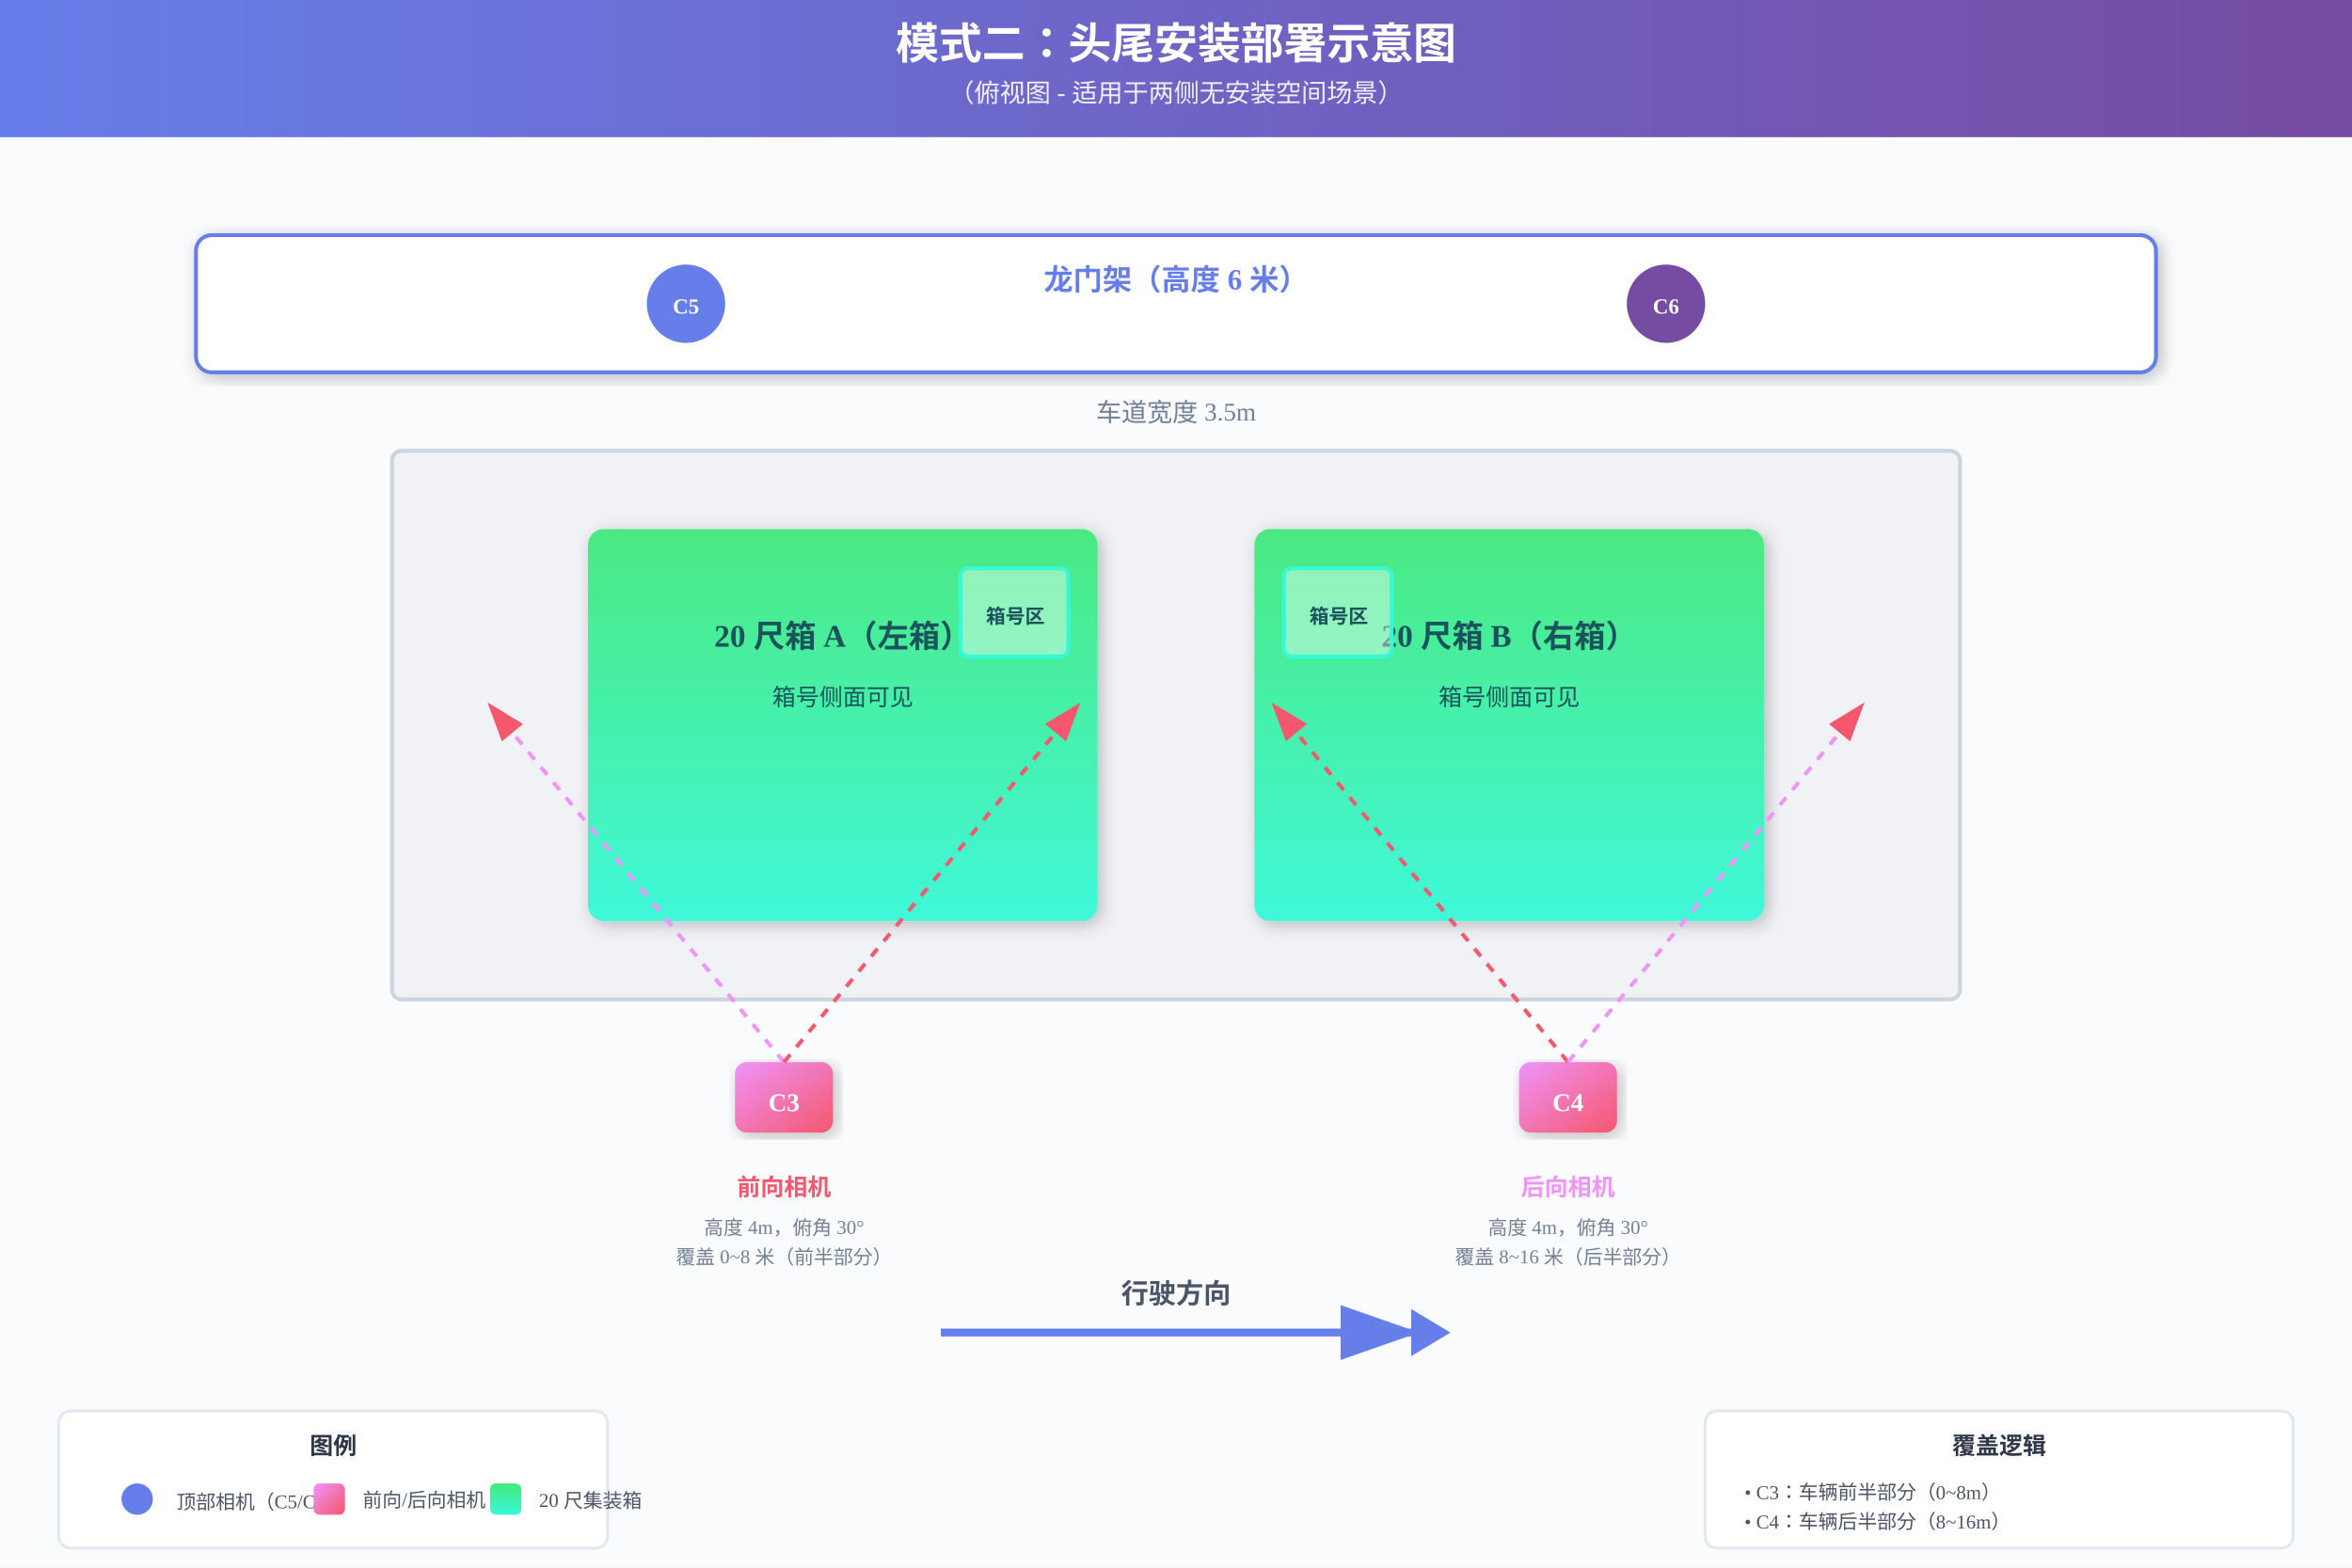
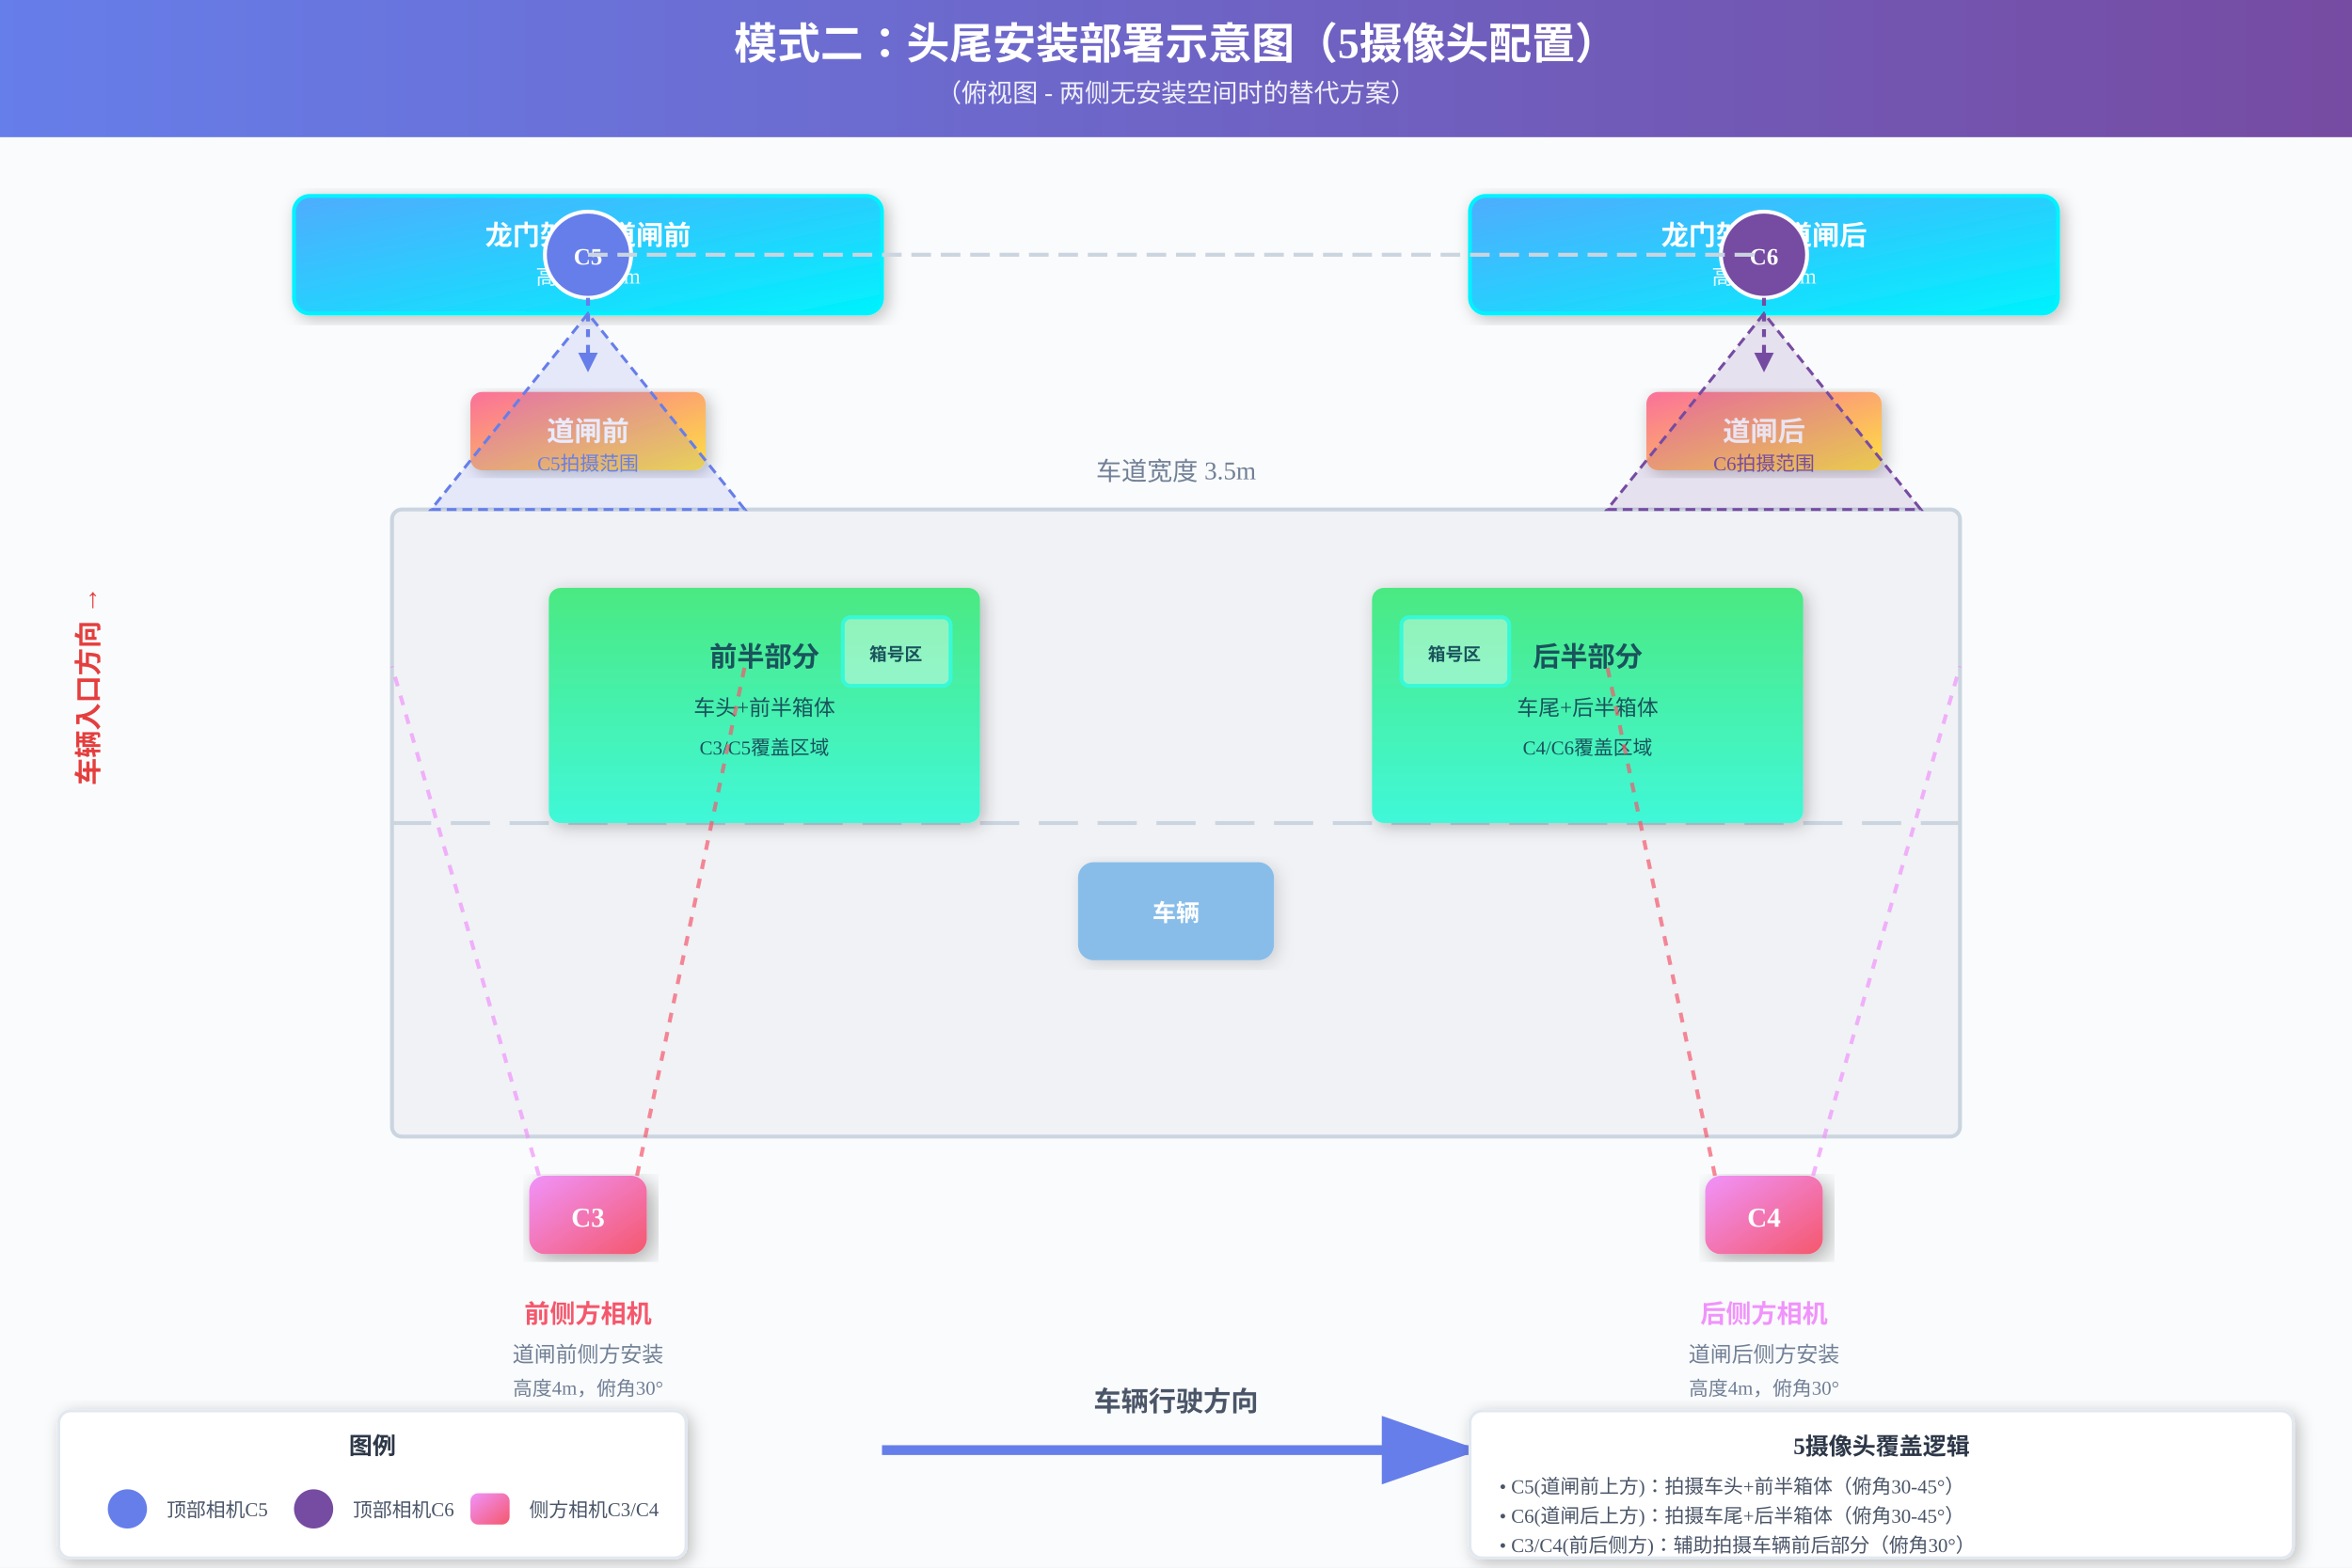
<svg xmlns="http://www.w3.org/2000/svg" width="1200" height="800">
  <defs>
    <linearGradient id="headerGrad" x1="0%" y1="0%" x2="100%" y2="0%">
      <stop offset="0%" style="stop-color:#667eea;stop-opacity:1" />
      <stop offset="100%" style="stop-color:#764ba2;stop-opacity:1" />
    </linearGradient>
    <linearGradient id="processGrad" x1="0%" y1="0%" x2="100%" y2="100%">
      <stop offset="0%" style="stop-color:#f093fb;stop-opacity:1" />
      <stop offset="100%" style="stop-color:#f5576c;stop-opacity:1" />
    </linearGradient>
-     <linearGradient id="decisionGrad" x1="0%" y1="0%" x2="100%" y2="0%">
+     <linearGradient id="topCameraGrad" x1="0%" y1="0%" x2="100%" y2="100%">
      <stop offset="0%" style="stop-color:#4facfe;stop-opacity:1" />
      <stop offset="100%" style="stop-color:#00f2fe;stop-opacity:1" />
    </linearGradient>
    <linearGradient id="dualBoxGrad" x1="0%" y1="0%" x2="0%" y2="100%">
      <stop offset="0%" style="stop-color:#43e97b;stop-opacity:1" />
      <stop offset="100%" style="stop-color:#38f9d7;stop-opacity:1" />
    </linearGradient>
-     <linearGradient id="singleBoxGrad" x1="0%" y1="0%" x2="0%" y2="100%">
+     <linearGradient id="gateGrad" x1="0%" y1="0%" x2="100%" y2="100%">
      <stop offset="0%" style="stop-color:#fa709a;stop-opacity:1" />
      <stop offset="100%" style="stop-color:#fee140;stop-opacity:1" />
    </linearGradient>
    <filter id="shadow">
      <feDropShadow dx="2" dy="2" stdDeviation="4" flood-opacity="0.25" />
+     </filter>
+     <filter id="strongShadow">
+       <feDropShadow dx="3" dy="3" stdDeviation="6" flood-opacity="0.35" />
    </filter>
    <marker id="arrowBlue" markerWidth="10" markerHeight="7" refX="9" refY="3.5" orient="auto">
      <polygon points="0 0, 10 3.5, 0 7" fill="#667eea" />
    </marker>
    <marker id="arrowPink" markerWidth="10" markerHeight="7" refX="9" refY="3.5" orient="auto">
      <polygon points="0 0, 10 3.5, 0 7" fill="#f5576c" />
    </marker>
+     <marker id="arrowCyan" markerWidth="10" markerHeight="7" refX="9" refY="3.5" orient="auto">
+       <polygon points="0 0, 10 3.5, 0 7" fill="#00f2fe" />
+     </marker>
  </defs>
  <rect width="1200" height="800" fill="#fafbfc" />
  <g transform="translate(0, 0)">
    <rect width="1200" height="70" fill="url(#headerGrad)" />
    <text x="600" y="30" text-anchor="middle" font-size="22" fill="white" font-weight="bold">
-       模式二：头尾安装部署示意图
+       模式二：头尾安装部署示意图（5摄像头配置）
    </text>
    <text x="600" y="52" text-anchor="middle" font-size="13" fill="rgba(255,255,255,0.9)">
-       （俯视图 - 适用于两侧无安装空间场景）
+       （俯视图 - 两侧无安装空间时的替代方案）
    </text>
  </g>
-   <g transform="translate(100, 120)">
-     <rect x="0" y="0" width="1000" height="70" rx="8" fill="white" stroke="#667eea" stroke-width="2" filter="url(#shadow)" />
-     <text x="500" y="28" text-anchor="middle" font-size="15" fill="#667eea" font-weight="bold">龙门架（高度 6 米）</text>
-     <g transform="translate(250, 35)">
-       <circle cx="0" cy="0" r="20" fill="#667eea" />
-       <text x="0" y="5" text-anchor="middle" font-size="11" fill="white" font-weight="bold">C5</text>
-     </g>
-     <g transform="translate(750, 35)">
-       <circle cx="0" cy="0" r="20" fill="#764ba2" />
-       <text x="0" y="5" text-anchor="middle" font-size="11" fill="white" font-weight="bold">C6</text>
+   <g transform="translate(50, 350)">
+     <text x="0" y="0" text-anchor="middle" font-size="14" fill="#e53e3e" font-weight="bold" transform="rotate(-90)">车辆入口方向 →</text>
+   </g>
+   <g transform="translate(150, 100)">
+     <rect x="0" y="0" width="300" height="60" rx="8" fill="url(#topCameraGrad)" stroke="#00f2fe" stroke-width="2" filter="url(#shadow)" />
+     <text x="150" y="25" text-anchor="middle" font-size="14" fill="white" font-weight="bold">龙门架A - 道闸前</text>
+     <text x="150" y="45" text-anchor="middle" font-size="11" fill="rgba(255,255,255,0.9)">高度 8-10m</text>
+     <g transform="translate(150, 30)">
+       <circle cx="0" cy="0" r="22" fill="#667eea" stroke="white" stroke-width="2" />
+       <text x="0" y="5" text-anchor="middle" font-size="12" fill="white" font-weight="bold">C5</text>
+       <path d="M 0,22 L 0,50" stroke="#667eea" stroke-width="2" stroke-dasharray="4,4" />
+       <polygon points="-5,50 0,60 5,50" fill="#667eea" />
    </g>
  </g>
-   <g transform="translate(200, 230)">
-     <rect x="0" y="0" width="800" height="280" fill="#f0f2f5" stroke="#cbd5e0" stroke-width="2" rx="5" />
-     <text x="400" y="-15" text-anchor="middle" font-size="13" fill="#718096">车道宽度 3.5m</text>
-     <g transform="translate(100, 40)">
-       <rect x="0" y="0" width="260" height="200" rx="8" fill="url(#dualBoxGrad)" filter="url(#shadow)" opacity="0.95" />
-       <text x="130" y="60" text-anchor="middle" font-size="16" fill="#1a535c" font-weight="bold">20 尺箱 A（左箱）</text>
-       <text x="130" y="90" text-anchor="middle" font-size="12" fill="#1a535c">箱号侧面可见</text>
-       <rect x="190" y="20" width="55" height="45" rx="4" fill="rgba(255,255,255,0.4)" stroke="#38f9d7" stroke-width="2" />
-       <text x="218" y="48" text-anchor="middle" font-size="10" fill="#1a535c" font-weight="bold">箱号区</text>
-     </g>
-     <g transform="translate(440, 40)">
-       <rect x="0" y="0" width="260" height="200" rx="8" fill="url(#dualBoxGrad)" filter="url(#shadow)" opacity="0.95" />
-       <text x="130" y="60" text-anchor="middle" font-size="16" fill="#1a535c" font-weight="bold">20 尺箱 B（右箱）</text>
-       <text x="130" y="90" text-anchor="middle" font-size="12" fill="#1a535c">箱号侧面可见</text>
-       <rect x="15" y="20" width="55" height="45" rx="4" fill="rgba(255,255,255,0.4)" stroke="#38f9d7" stroke-width="2" />
-       <text x="43" y="48" text-anchor="middle" font-size="10" fill="#1a535c" font-weight="bold">箱号区</text>
+   <g transform="translate(750, 100)">
+     <rect x="0" y="0" width="300" height="60" rx="8" fill="url(#topCameraGrad)" stroke="#00f2fe" stroke-width="2" filter="url(#shadow)" />
+     <text x="150" y="25" text-anchor="middle" font-size="14" fill="white" font-weight="bold">龙门架B - 道闸后</text>
+     <text x="150" y="45" text-anchor="middle" font-size="11" fill="rgba(255,255,255,0.9)">高度 8-10m</text>
+     <g transform="translate(150, 30)">
+       <circle cx="0" cy="0" r="22" fill="#764ba2" stroke="white" stroke-width="2" />
+       <text x="0" y="5" text-anchor="middle" font-size="12" fill="white" font-weight="bold">C6</text>
+       <path d="M 0,22 L 0,50" stroke="#764ba2" stroke-width="2" stroke-dasharray="4,4" />
+       <polygon points="-5,50 0,60 5,50" fill="#764ba2" />
    </g>
  </g>
-   <g transform="translate(400, 560)">
-     <rect x="-25" y="-18" width="50" height="36" rx="6" fill="url(#processGrad)" filter="url(#shadow)" />
-     <text x="0" y="7" text-anchor="middle" font-size="13" fill="white" font-weight="bold">C3</text>
-     <text x="0" y="50" text-anchor="middle" font-size="12" fill="#f5576c" font-weight="bold">前向相机</text>
-     <text x="0" y="70" text-anchor="middle" font-size="10" fill="#718096">高度 4m，俯角 30°</text>
-     <text x="0" y="85" text-anchor="middle" font-size="10" fill="#718096">覆盖 0~8 米（前半部分）</text>
-     <path d="M 0,-18 L -150,-200" stroke="#f093fb" stroke-width="2" stroke-dasharray="5,5" marker-end="url(#arrowPink)" />
-     <path d="M 0,-18 L 150,-200" stroke="#f5576c" stroke-width="2" stroke-dasharray="5,5" marker-end="url(#arrowPink)" />
+   <line x1="300" y1="130" x2="900" y2="130" stroke="#cbd5e0" stroke-width="2" stroke-dasharray="10,5" />
+   <g transform="translate(300, 200)">
+     <rect x="-60" y="0" width="120" height="40" rx="6" fill="url(#gateGrad)" filter="url(#shadow)" />
+     <text x="0" y="25" text-anchor="middle" font-size="14" fill="white" font-weight="bold">道闸前</text>
  </g>
-   <g transform="translate(800, 560)">
-     <rect x="-25" y="-18" width="50" height="36" rx="6" fill="url(#processGrad)" filter="url(#shadow)" />
-     <text x="0" y="7" text-anchor="middle" font-size="13" fill="white" font-weight="bold">C4</text>
-     <text x="0" y="50" text-anchor="middle" font-size="12" fill="#f093fb" font-weight="bold">后向相机</text>
-     <text x="0" y="70" text-anchor="middle" font-size="10" fill="#718096">高度 4m，俯角 30°</text>
-     <text x="0" y="85" text-anchor="middle" font-size="10" fill="#718096">覆盖 8~16 米（后半部分）</text>
-     <path d="M 0,-18 L -150,-200" stroke="#f5576c" stroke-width="2" stroke-dasharray="5,5" marker-end="url(#arrowPink)" />
-     <path d="M 0,-18 L 150,-200" stroke="#f093fb" stroke-width="2" stroke-dasharray="5,5" marker-end="url(#arrowPink)" />
+   <g transform="translate(900, 200)">
+     <rect x="-60" y="0" width="120" height="40" rx="6" fill="url(#gateGrad)" filter="url(#shadow)" />
+     <text x="0" y="25" text-anchor="middle" font-size="14" fill="white" font-weight="bold">道闸后</text>
  </g>
-   <g transform="translate(600, 680)">
-     <text x="0" y="-15" text-anchor="middle" font-size="14" fill="#4a5568" font-weight="bold">行驶方向</text>
-     <line x1="-120" y1="0" x2="120" y2="0" stroke="#667eea" stroke-width="4" marker-end="url(#arrowBlue)" />
-     <polygon points="120,-12 140,0 120,12" fill="#667eea" />
+   <g transform="translate(200, 260)">
+     <rect x="0" y="0" width="800" height="320" fill="#f0f2f5" stroke="#cbd5e0" stroke-width="2" rx="5" />
+     <text x="400" y="-15" text-anchor="middle" font-size="13" fill="#718096">车道宽度 3.5m</text>
+     <line x1="0" y1="160" x2="800" y2="160" stroke="#cbd5e0" stroke-width="2" stroke-dasharray="20,10" />
+     <g transform="translate(80, 40)">
+       <rect x="0" y="0" width="220" height="120" rx="6" fill="url(#dualBoxGrad)" filter="url(#shadow)" opacity="0.95" />
+       <text x="110" y="40" text-anchor="middle" font-size="14" fill="#1a535c" font-weight="bold">前半部分</text>
+       <text x="110" y="65" text-anchor="middle" font-size="11" fill="#1a535c">车头+前半箱体</text>
+       <text x="110" y="85" text-anchor="middle" font-size="10" fill="#1a535c">C3/C5覆盖区域</text>
+       <rect x="150" y="15" width="55" height="35" rx="4" fill="rgba(255,255,255,0.4)" stroke="#38f9d7" stroke-width="2" />
+       <text x="177" y="37" text-anchor="middle" font-size="9" fill="#1a535c" font-weight="bold">箱号区</text>
+     </g>
+     <g transform="translate(500, 40)">
+       <rect x="0" y="0" width="220" height="120" rx="6" fill="url(#dualBoxGrad)" filter="url(#shadow)" opacity="0.95" />
+       <text x="110" y="40" text-anchor="middle" font-size="14" fill="#1a535c" font-weight="bold">后半部分</text>
+       <text x="110" y="65" text-anchor="middle" font-size="11" fill="#1a535c">车尾+后半箱体</text>
+       <text x="110" y="85" text-anchor="middle" font-size="10" fill="#1a535c">C4/C6覆盖区域</text>
+       <rect x="15" y="15" width="55" height="35" rx="4" fill="rgba(255,255,255,0.4)" stroke="#38f9d7" stroke-width="2" />
+       <text x="42" y="37" text-anchor="middle" font-size="9" fill="#1a535c" font-weight="bold">箱号区</text>
+     </g>
+     <g transform="translate(350, 180)">
+       <rect x="0" y="0" width="100" height="50" rx="8" fill="#4299e1" opacity="0.6" filter="url(#shadow)" />
+       <text x="50" y="30" text-anchor="middle" font-size="12" fill="white" font-weight="bold">车辆</text>
+     </g>
+   </g>
+   <g transform="translate(300, 620)">
+     <rect x="-30" y="-20" width="60" height="40" rx="8" fill="url(#processGrad)" filter="url(#strongShadow)" />
+     <text x="0" y="6" text-anchor="middle" font-size="14" fill="white" font-weight="bold">C3</text>
+     <text x="0" y="55" text-anchor="middle" font-size="13" fill="#f5576c" font-weight="bold">前侧方相机</text>
+     <text x="0" y="75" text-anchor="middle" font-size="11" fill="#718096">道闸前侧方安装</text>
+     <text x="0" y="92" text-anchor="middle" font-size="10" fill="#718096">高度4m，俯角30°</text>
+     <path d="M -25,-20 L -100,-280" stroke="#f093fb" stroke-width="2" stroke-dasharray="5,5" opacity="0.7" />
+     <path d="M 25,-20 L 80,-280" stroke="#f5576c" stroke-width="2" stroke-dasharray="5,5" opacity="0.7" />
+   </g>
+   <g transform="translate(900, 620)">
+     <rect x="-30" y="-20" width="60" height="40" rx="8" fill="url(#processGrad)" filter="url(#strongShadow)" />
+     <text x="0" y="6" text-anchor="middle" font-size="14" fill="white" font-weight="bold">C4</text>
+     <text x="0" y="55" text-anchor="middle" font-size="13" fill="#f093fb" font-weight="bold">后侧方相机</text>
+     <text x="0" y="75" text-anchor="middle" font-size="11" fill="#718096">道闸后侧方安装</text>
+     <text x="0" y="92" text-anchor="middle" font-size="10" fill="#718096">高度4m，俯角30°</text>
+     <path d="M -25,-20 L -80,-280" stroke="#f5576c" stroke-width="2" stroke-dasharray="5,5" opacity="0.7" />
+     <path d="M 25,-20 L 100,-280" stroke="#f093fb" stroke-width="2" stroke-dasharray="5,5" opacity="0.7" />
+   </g>
+   <g transform="translate(300, 160)">
+     <path d="M 0,0 L -80,100 L 80,100 Z" fill="rgba(102,126,234,0.15)" stroke="#667eea" stroke-width="1.5" stroke-dasharray="5,3" />
+     <text x="0" y="80" text-anchor="middle" font-size="10" fill="#667eea">C5拍摄范围</text>
+   </g>
+   <g transform="translate(900, 160)">
+     <path d="M 0,0 L -80,100 L 80,100 Z" fill="rgba(118,75,162,0.15)" stroke="#764ba2" stroke-width="1.5" stroke-dasharray="5,3" />
+     <text x="0" y="80" text-anchor="middle" font-size="10" fill="#764ba2">C6拍摄范围</text>
+   </g>
+   <g transform="translate(600, 740)">
+     <text x="0" y="-20" text-anchor="middle" font-size="14" fill="#4a5568" font-weight="bold">车辆行驶方向</text>
+     <line x1="-150" y1="0" x2="150" y2="0" stroke="#667eea" stroke-width="5" marker-end="url(#arrowBlue)" />
+     <polygon points="150,-15 175,0 150,15" fill="#667eea" />
  </g>
  <g transform="translate(30, 720)">
-     <rect x="0" y="0" width="280" height="70" fill="white" stroke="#e2e8f0" stroke-width="1.5" rx="6" />
-     <text x="140" y="22" text-anchor="middle" font-size="12" fill="#2d3748" font-weight="bold">图例</text>
-     <circle cx="40" cy="45" r="8" fill="#667eea" />
-     <text x="60" y="50" font-size="10" fill="#4a5568">顶部相机（C5/C6）</text>
-     <rect x="130" y="37" width="16" height="16" rx="3" fill="url(#processGrad)" />
-     <text x="155" y="49" font-size="10" fill="#4a5568">前向/后向相机</text>
-     <rect x="220" y="37" width="16" height="16" rx="3" fill="url(#dualBoxGrad)" />
-     <text x="245" y="49" font-size="10" fill="#4a5568">20 尺集装箱</text>
+     <rect x="0" y="0" width="320" height="75" fill="white" stroke="#e2e8f0" stroke-width="1.5" rx="6" filter="url(#shadow)" />
+     <text x="160" y="22" text-anchor="middle" font-size="12" fill="#2d3748" font-weight="bold">图例</text>
+     <circle cx="35" cy="50" r="10" fill="#667eea" />
+     <text x="55" y="54" font-size="10" fill="#4a5568">顶部相机C5</text>
+     <circle cx="130" cy="50" r="10" fill="#764ba2" />
+     <text x="150" y="54" font-size="10" fill="#4a5568">顶部相机C6</text>
+     <rect x="210" y="42" width="20" height="16" rx="4" fill="url(#processGrad)" />
+     <text x="240" y="54" font-size="10" fill="#4a5568">侧方相机C3/C4</text>
  </g>
-   <g transform="translate(870, 720)">
-     <rect x="0" y="0" width="300" height="70" fill="white" stroke="#e2e8f0" stroke-width="1.5" rx="6" />
-     <text x="150" y="22" text-anchor="middle" font-size="12" fill="#2d3748" font-weight="bold">覆盖逻辑</text>
-     <text x="20" y="45" font-size="10" fill="#4a5568">• C3：车辆前半部分（0~8m）</text>
-     <text x="20" y="60" font-size="10" fill="#4a5568">• C4：车辆后半部分（8~16m）</text>
+   <g transform="translate(750, 720)">
+     <rect x="0" y="0" width="420" height="75" fill="white" stroke="#e2e8f0" stroke-width="1.5" rx="6" filter="url(#shadow)" />
+     <text x="210" y="22" text-anchor="middle" font-size="12" fill="#2d3748" font-weight="bold">5摄像头覆盖逻辑</text>
+     <text x="15" y="42" font-size="10" fill="#4a5568">• C5(道闸前上方)：拍摄车头+前半箱体（俯角30-45°）</text>
+     <text x="15" y="57" font-size="10" fill="#4a5568">• C6(道闸后上方)：拍摄车尾+后半箱体（俯角30-45°）</text>
+     <text x="15" y="72" font-size="10" fill="#4a5568">• C3/C4(前后侧方)：辅助拍摄车辆前后部分（俯角30°）</text>
  </g>
</svg>
